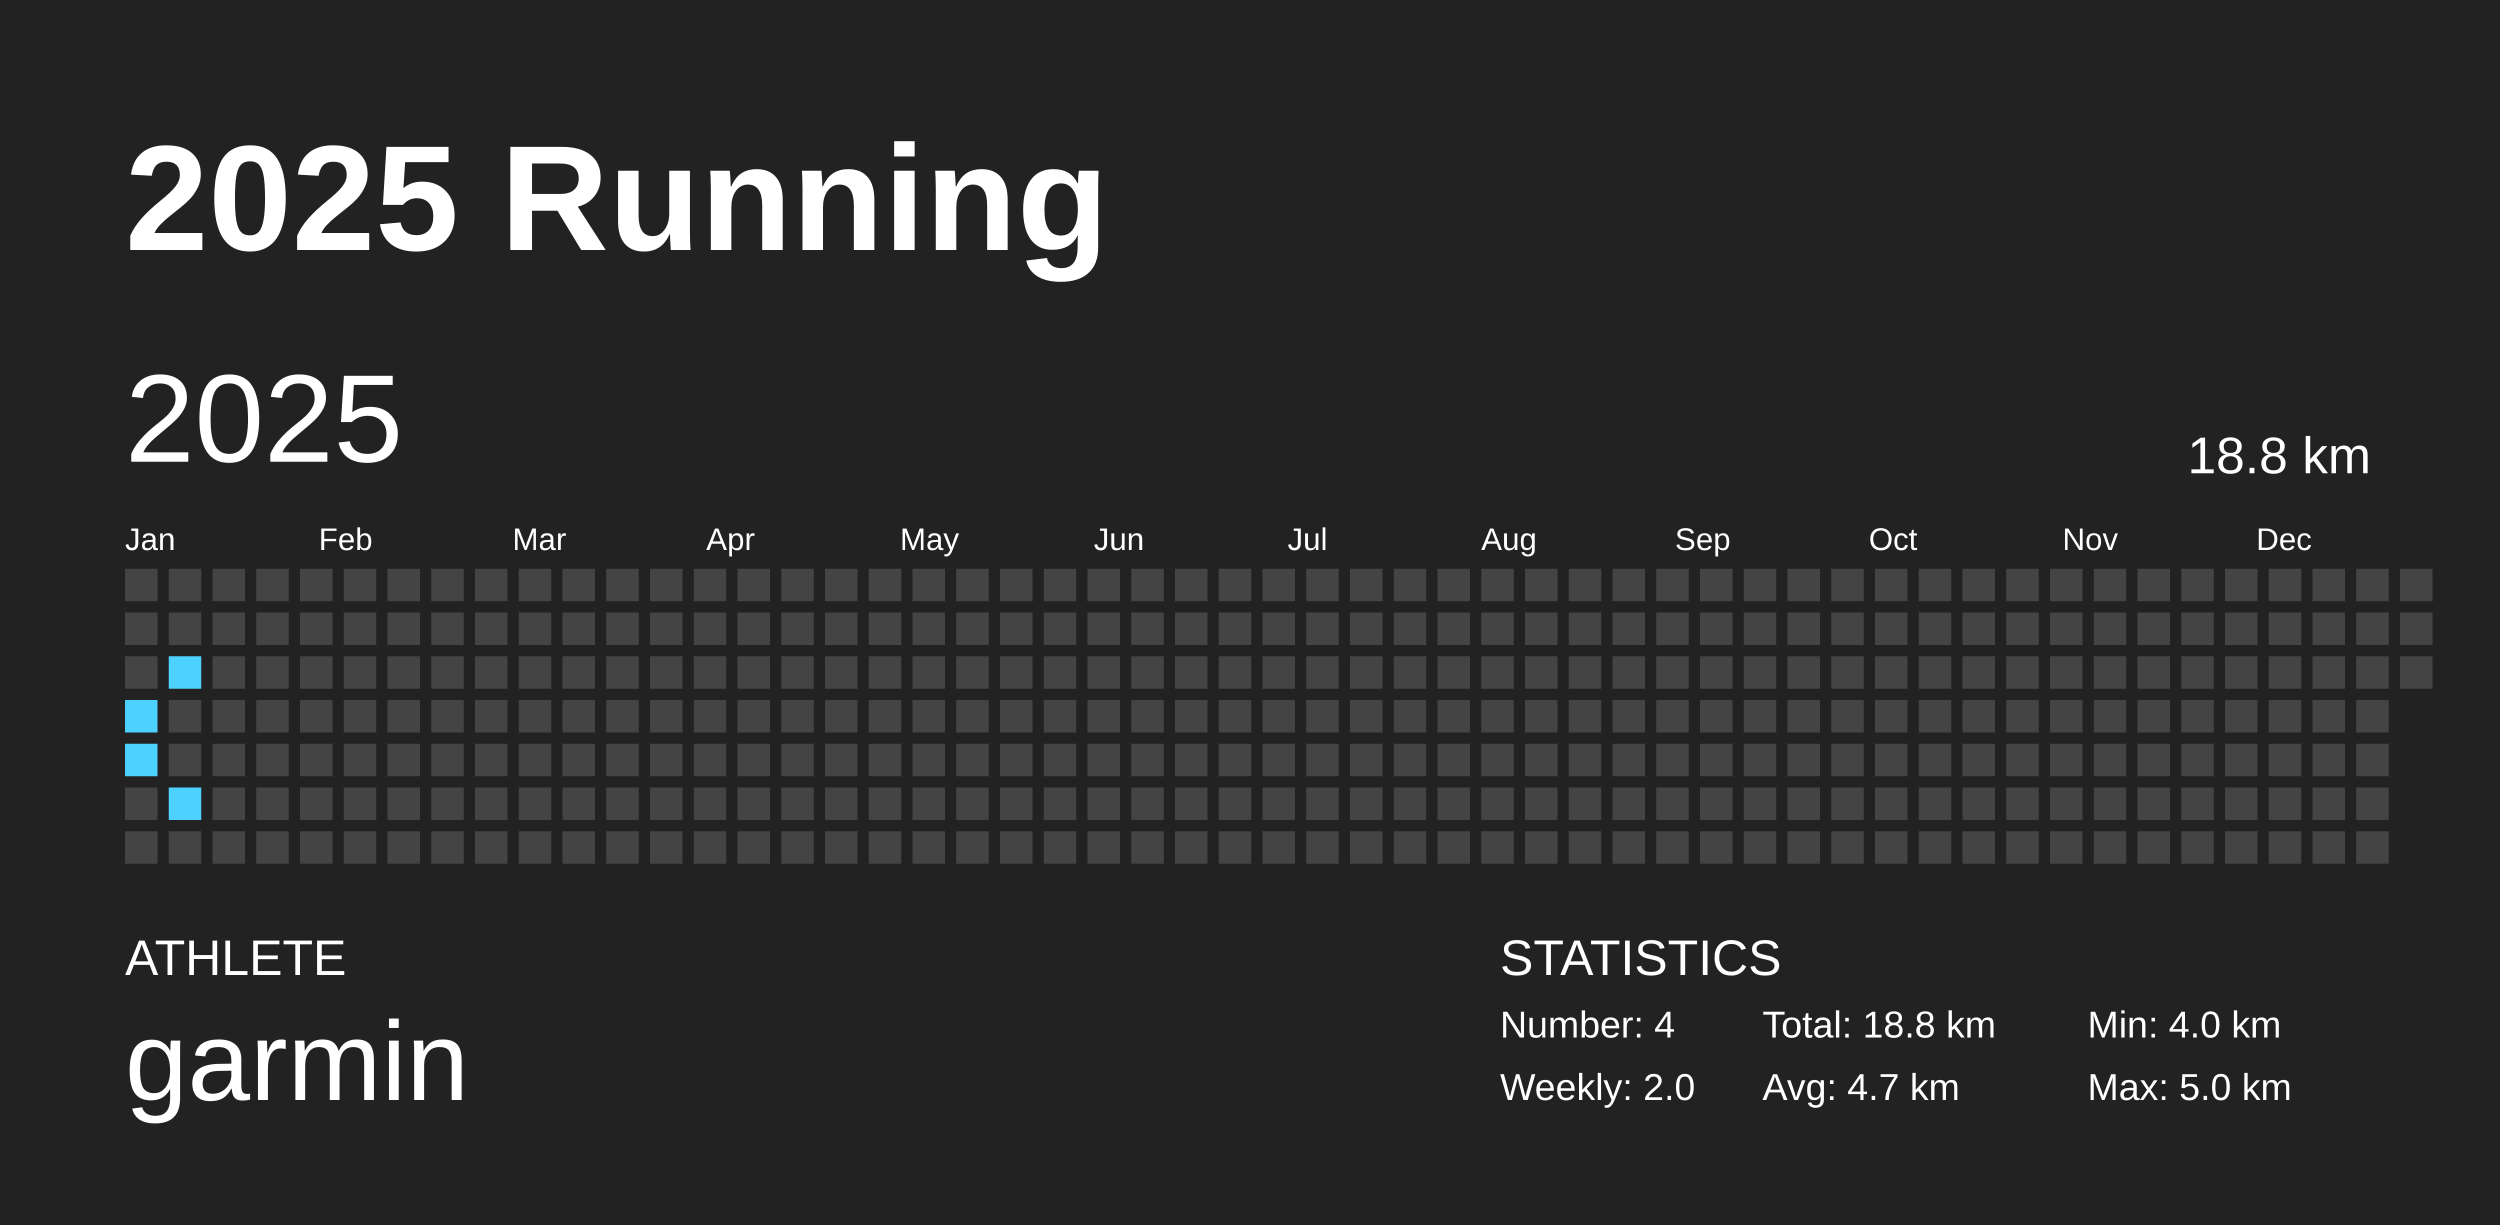
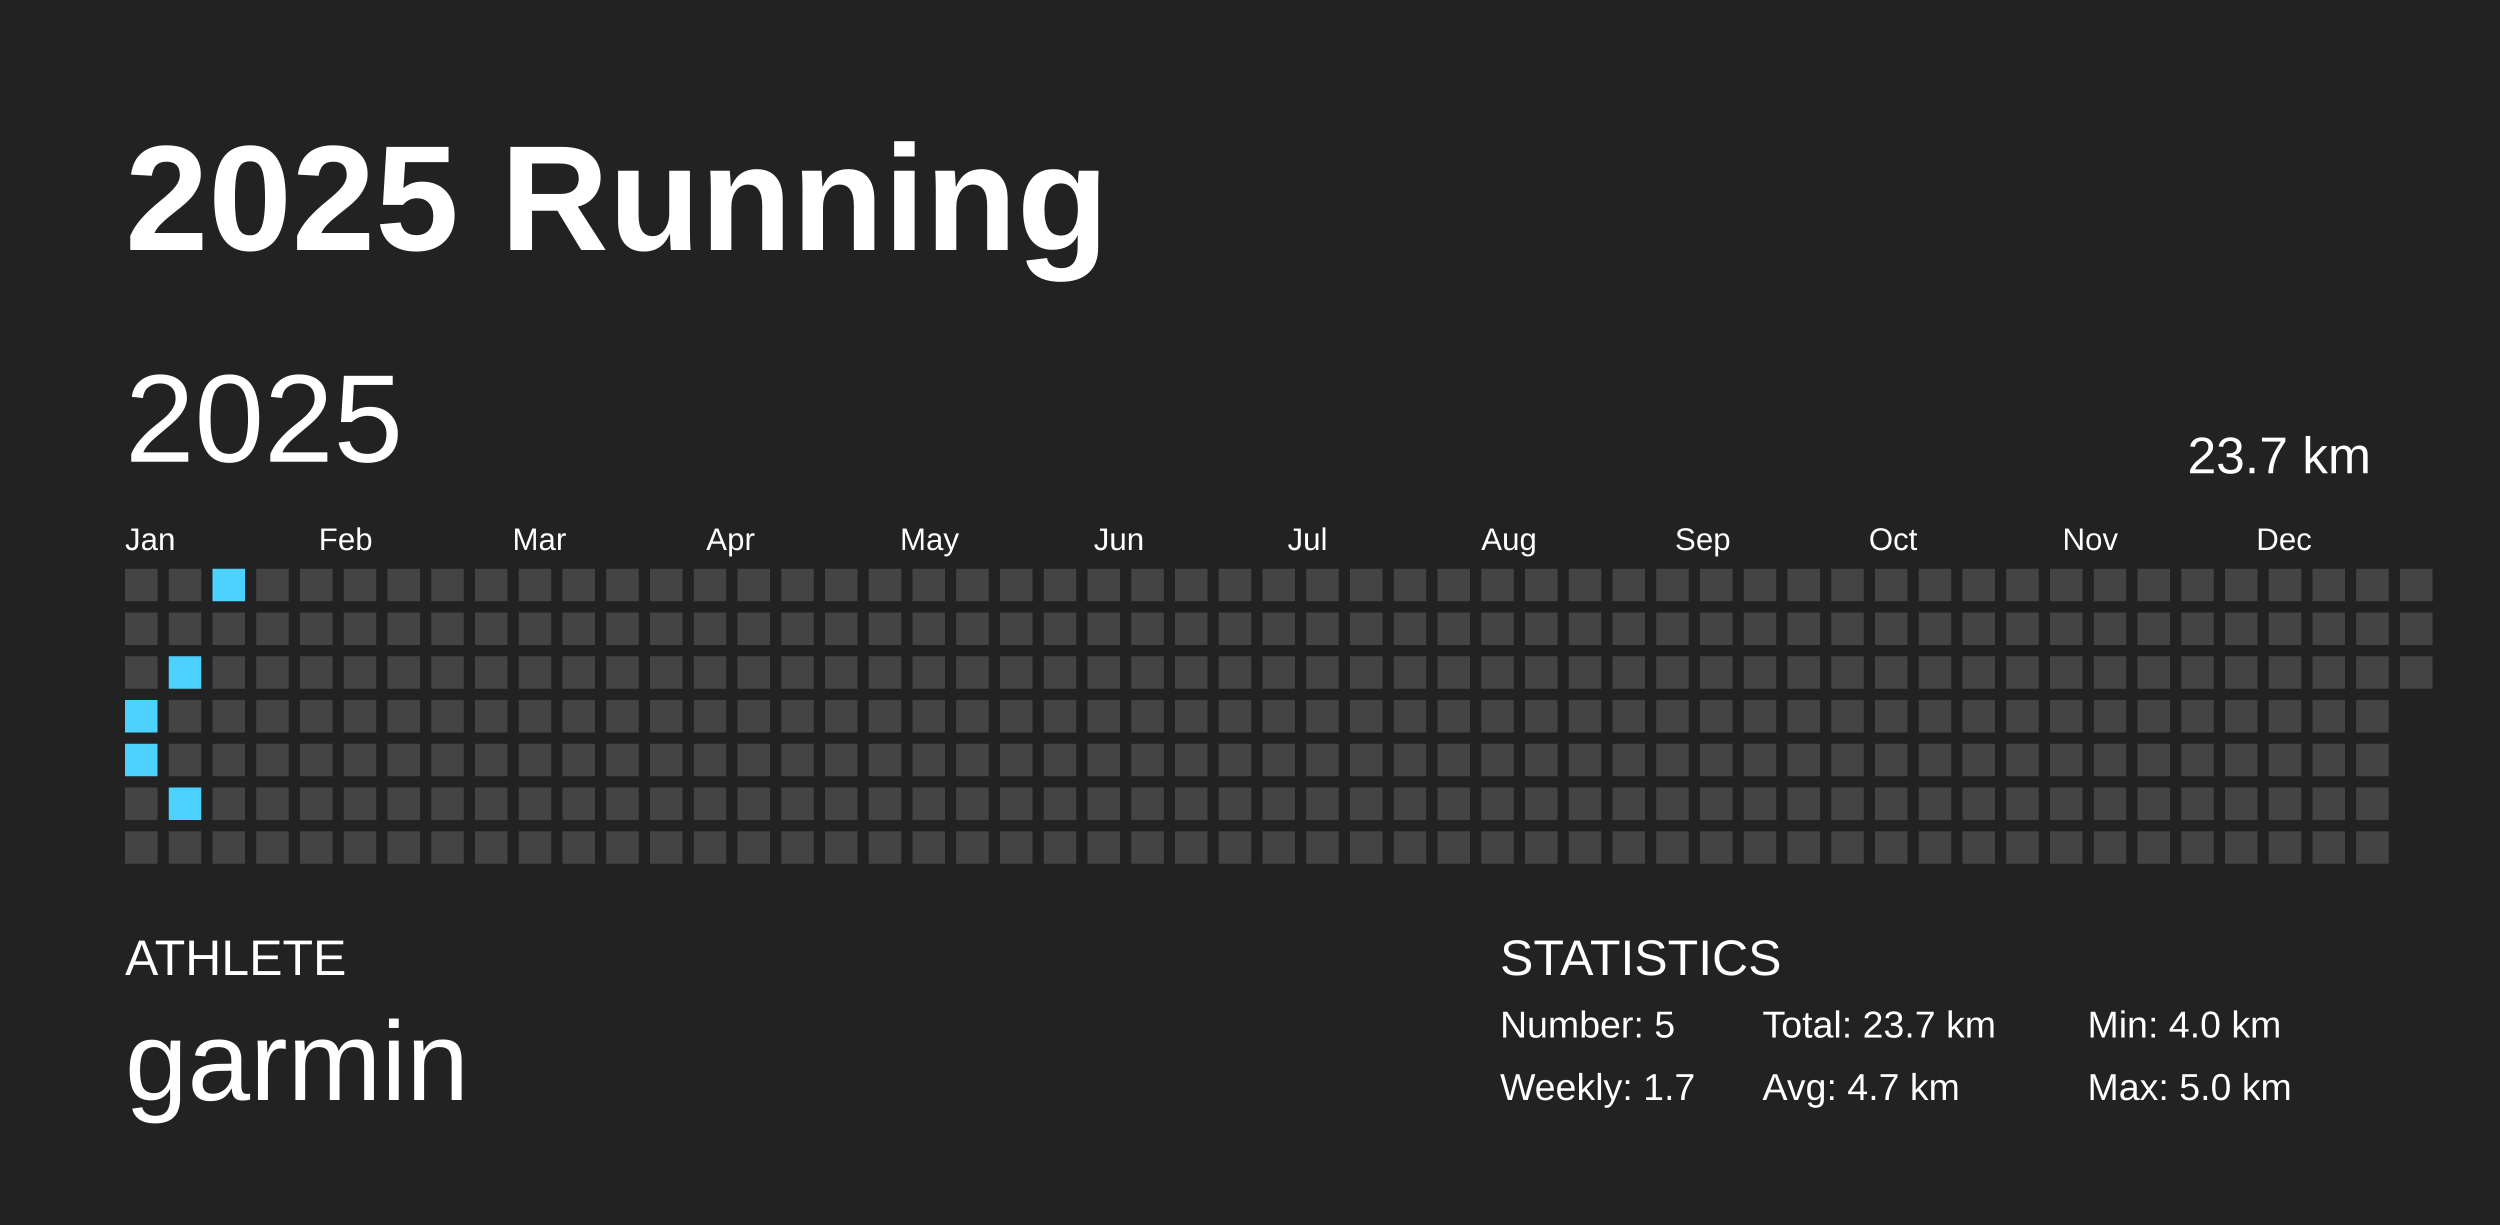
<svg xmlns="http://www.w3.org/2000/svg" baseProfile="full" height="98mm" version="1.1" viewBox="0,0,200,98" width="200mm">
  <defs />
  <rect fill="#222222" height="98" width="200" x="0" y="0" />
  <text fill="#FFFFFF" style="font-size:12px; font-family:Arial; font-weight:bold;" x="10" y="20">2025 Running</text>
  <text fill="#FFFFFF" style="font-size:4px; font-family:Arial" x="10" y="78">ATHLETE</text>
  <text fill="#FFFFFF" style="font-size:9px; font-family:Arial" x="10" y="88">garmin</text>
  <text fill="#FFFFFF" style="font-size:4px; font-family:Arial" x="120" y="78">STATISTICS</text>
-   <text fill="#FFFFFF" style="font-size:3px; font-family:Arial" x="120" y="83">Number: 4</text>
-   <text fill="#FFFFFF" style="font-size:3px; font-family:Arial" x="120" y="88">Weekly: 2.0</text>
-   <text fill="#FFFFFF" style="font-size:3px; font-family:Arial" x="141" y="83">Total: 18.8 km</text>
+   <text fill="#FFFFFF" style="font-size:3px; font-family:Arial" x="120" y="83">Number: 5</text>
+   <text fill="#FFFFFF" style="font-size:3px; font-family:Arial" x="120" y="88">Weekly: 1.7</text>
+   <text fill="#FFFFFF" style="font-size:3px; font-family:Arial" x="141" y="83">Total: 23.7 km</text>
  <text fill="#FFFFFF" style="font-size:3px; font-family:Arial" x="141" y="88">Avg: 4.7 km</text>
  <text fill="#FFFFFF" style="font-size:3px; font-family:Arial" x="167" y="83">Min: 4.0 km</text>
  <text fill="#FFFFFF" style="font-size:3px; font-family:Arial" x="167" y="88">Max: 5.0 km</text>
  <text dominant-baseline="hanging" fill="#FFFFFF" style="font-size:10.0px; font-family:Arial;" x="10" y="30">2025</text>
-   <text dominant-baseline="hanging" fill="#FFFFFF" style="font-size:4.125px; font-family:Arial;" x="175" y="35">18.8 km</text>
+   <text dominant-baseline="hanging" fill="#FFFFFF" style="font-size:4.125px; font-family:Arial;" x="175" y="35">23.7 km</text>
  <text fill="#FFFFFF" style="font-size:2.5px; font-family:Arial" x="10.0" y="44">Jan</text>
  <text fill="#FFFFFF" style="font-size:2.5px; font-family:Arial" x="25.5" y="44">Feb</text>
  <text fill="#FFFFFF" style="font-size:2.5px; font-family:Arial" x="41.0" y="44">Mar</text>
  <text fill="#FFFFFF" style="font-size:2.5px; font-family:Arial" x="56.5" y="44">Apr</text>
  <text fill="#FFFFFF" style="font-size:2.5px; font-family:Arial" x="72.0" y="44">May</text>
  <text fill="#FFFFFF" style="font-size:2.5px; font-family:Arial" x="87.5" y="44">Jun</text>
  <text fill="#FFFFFF" style="font-size:2.5px; font-family:Arial" x="103.0" y="44">Jul</text>
  <text fill="#FFFFFF" style="font-size:2.5px; font-family:Arial" x="118.5" y="44">Aug</text>
  <text fill="#FFFFFF" style="font-size:2.5px; font-family:Arial" x="134.0" y="44">Sep</text>
  <text fill="#FFFFFF" style="font-size:2.5px; font-family:Arial" x="149.5" y="44">Oct</text>
  <text fill="#FFFFFF" style="font-size:2.5px; font-family:Arial" x="165.0" y="44">Nov</text>
  <text fill="#FFFFFF" style="font-size:2.5px; font-family:Arial" x="180.5" y="44">Dec</text>
  <rect fill="#444444" height="2.6" width="2.6" x="10.0" y="45.5" />
  <rect fill="#444444" height="2.6" width="2.6" x="10.0" y="49.0" />
  <rect fill="#444444" height="2.6" width="2.6" x="10.0" y="52.5" />
  <rect fill="#4dd2ff" height="2.6" width="2.6" x="10.0" y="56.0" />
  <rect fill="#4dd2ff" height="2.6" width="2.6" x="10.0" y="59.5" />
  <rect fill="#444444" height="2.6" width="2.6" x="10.0" y="63.0" />
  <rect fill="#444444" height="2.6" width="2.6" x="10.0" y="66.5" />
  <rect fill="#444444" height="2.6" width="2.6" x="13.5" y="45.5" />
  <rect fill="#444444" height="2.6" width="2.6" x="13.5" y="49.0" />
  <rect fill="#4dd2ff" height="2.6" width="2.6" x="13.5" y="52.5" />
  <rect fill="#444444" height="2.6" width="2.6" x="13.5" y="56.0" />
  <rect fill="#444444" height="2.6" width="2.6" x="13.5" y="59.5" />
  <rect fill="#4dd2ff" height="2.6" width="2.6" x="13.5" y="63.0" />
  <rect fill="#444444" height="2.6" width="2.6" x="13.5" y="66.5" />
-   <rect fill="#444444" height="2.6" width="2.6" x="17.0" y="45.5" />
+   <rect fill="#4dd2ff" height="2.6" width="2.6" x="17.0" y="45.5" />
  <rect fill="#444444" height="2.6" width="2.6" x="17.0" y="49.0" />
  <rect fill="#444444" height="2.6" width="2.6" x="17.0" y="52.5" />
  <rect fill="#444444" height="2.6" width="2.6" x="17.0" y="56.0" />
  <rect fill="#444444" height="2.6" width="2.6" x="17.0" y="59.5" />
  <rect fill="#444444" height="2.6" width="2.6" x="17.0" y="63.0" />
  <rect fill="#444444" height="2.6" width="2.6" x="17.0" y="66.5" />
  <rect fill="#444444" height="2.6" width="2.6" x="20.5" y="45.5" />
  <rect fill="#444444" height="2.6" width="2.6" x="20.5" y="49.0" />
  <rect fill="#444444" height="2.6" width="2.6" x="20.5" y="52.5" />
  <rect fill="#444444" height="2.6" width="2.6" x="20.5" y="56.0" />
  <rect fill="#444444" height="2.6" width="2.6" x="20.5" y="59.5" />
  <rect fill="#444444" height="2.6" width="2.6" x="20.5" y="63.0" />
  <rect fill="#444444" height="2.6" width="2.6" x="20.5" y="66.5" />
  <rect fill="#444444" height="2.6" width="2.6" x="24.0" y="45.5" />
  <rect fill="#444444" height="2.6" width="2.6" x="24.0" y="49.0" />
  <rect fill="#444444" height="2.6" width="2.6" x="24.0" y="52.5" />
  <rect fill="#444444" height="2.6" width="2.6" x="24.0" y="56.0" />
  <rect fill="#444444" height="2.6" width="2.6" x="24.0" y="59.5" />
  <rect fill="#444444" height="2.6" width="2.6" x="24.0" y="63.0" />
  <rect fill="#444444" height="2.6" width="2.6" x="24.0" y="66.5" />
  <rect fill="#444444" height="2.6" width="2.6" x="27.5" y="45.5" />
  <rect fill="#444444" height="2.6" width="2.6" x="27.5" y="49.0" />
  <rect fill="#444444" height="2.6" width="2.6" x="27.5" y="52.5" />
  <rect fill="#444444" height="2.6" width="2.6" x="27.5" y="56.0" />
  <rect fill="#444444" height="2.6" width="2.6" x="27.5" y="59.5" />
  <rect fill="#444444" height="2.6" width="2.6" x="27.5" y="63.0" />
  <rect fill="#444444" height="2.6" width="2.6" x="27.5" y="66.5" />
  <rect fill="#444444" height="2.6" width="2.6" x="31.0" y="45.5" />
  <rect fill="#444444" height="2.6" width="2.6" x="31.0" y="49.0" />
  <rect fill="#444444" height="2.6" width="2.6" x="31.0" y="52.5" />
  <rect fill="#444444" height="2.6" width="2.6" x="31.0" y="56.0" />
  <rect fill="#444444" height="2.6" width="2.6" x="31.0" y="59.5" />
  <rect fill="#444444" height="2.6" width="2.6" x="31.0" y="63.0" />
  <rect fill="#444444" height="2.6" width="2.6" x="31.0" y="66.5" />
  <rect fill="#444444" height="2.6" width="2.6" x="34.5" y="45.5" />
  <rect fill="#444444" height="2.6" width="2.6" x="34.5" y="49.0" />
  <rect fill="#444444" height="2.6" width="2.6" x="34.5" y="52.5" />
  <rect fill="#444444" height="2.6" width="2.6" x="34.5" y="56.0" />
  <rect fill="#444444" height="2.6" width="2.6" x="34.5" y="59.5" />
  <rect fill="#444444" height="2.6" width="2.6" x="34.5" y="63.0" />
  <rect fill="#444444" height="2.6" width="2.6" x="34.5" y="66.5" />
  <rect fill="#444444" height="2.6" width="2.6" x="38.0" y="45.5" />
  <rect fill="#444444" height="2.6" width="2.6" x="38.0" y="49.0" />
  <rect fill="#444444" height="2.6" width="2.6" x="38.0" y="52.5" />
  <rect fill="#444444" height="2.6" width="2.6" x="38.0" y="56.0" />
  <rect fill="#444444" height="2.6" width="2.6" x="38.0" y="59.5" />
  <rect fill="#444444" height="2.6" width="2.6" x="38.0" y="63.0" />
  <rect fill="#444444" height="2.6" width="2.6" x="38.0" y="66.5" />
  <rect fill="#444444" height="2.6" width="2.6" x="41.5" y="45.5" />
  <rect fill="#444444" height="2.6" width="2.6" x="41.5" y="49.0" />
  <rect fill="#444444" height="2.6" width="2.6" x="41.5" y="52.5" />
  <rect fill="#444444" height="2.6" width="2.6" x="41.5" y="56.0" />
  <rect fill="#444444" height="2.6" width="2.6" x="41.5" y="59.5" />
  <rect fill="#444444" height="2.6" width="2.6" x="41.5" y="63.0" />
  <rect fill="#444444" height="2.6" width="2.6" x="41.5" y="66.5" />
  <rect fill="#444444" height="2.6" width="2.6" x="45.0" y="45.5" />
  <rect fill="#444444" height="2.6" width="2.6" x="45.0" y="49.0" />
  <rect fill="#444444" height="2.6" width="2.6" x="45.0" y="52.5" />
  <rect fill="#444444" height="2.6" width="2.6" x="45.0" y="56.0" />
  <rect fill="#444444" height="2.6" width="2.6" x="45.0" y="59.5" />
  <rect fill="#444444" height="2.6" width="2.6" x="45.0" y="63.0" />
  <rect fill="#444444" height="2.6" width="2.6" x="45.0" y="66.5" />
  <rect fill="#444444" height="2.6" width="2.6" x="48.5" y="45.5" />
  <rect fill="#444444" height="2.6" width="2.6" x="48.5" y="49.0" />
  <rect fill="#444444" height="2.6" width="2.6" x="48.5" y="52.5" />
  <rect fill="#444444" height="2.6" width="2.6" x="48.5" y="56.0" />
  <rect fill="#444444" height="2.6" width="2.6" x="48.5" y="59.5" />
  <rect fill="#444444" height="2.6" width="2.6" x="48.5" y="63.0" />
  <rect fill="#444444" height="2.6" width="2.6" x="48.5" y="66.5" />
  <rect fill="#444444" height="2.6" width="2.6" x="52.0" y="45.5" />
  <rect fill="#444444" height="2.6" width="2.6" x="52.0" y="49.0" />
  <rect fill="#444444" height="2.6" width="2.6" x="52.0" y="52.5" />
  <rect fill="#444444" height="2.6" width="2.6" x="52.0" y="56.0" />
  <rect fill="#444444" height="2.6" width="2.6" x="52.0" y="59.5" />
  <rect fill="#444444" height="2.6" width="2.6" x="52.0" y="63.0" />
  <rect fill="#444444" height="2.6" width="2.6" x="52.0" y="66.5" />
  <rect fill="#444444" height="2.6" width="2.6" x="55.5" y="45.5" />
  <rect fill="#444444" height="2.6" width="2.6" x="55.5" y="49.0" />
  <rect fill="#444444" height="2.6" width="2.6" x="55.5" y="52.5" />
  <rect fill="#444444" height="2.6" width="2.6" x="55.5" y="56.0" />
  <rect fill="#444444" height="2.6" width="2.6" x="55.5" y="59.5" />
  <rect fill="#444444" height="2.6" width="2.6" x="55.5" y="63.0" />
  <rect fill="#444444" height="2.6" width="2.6" x="55.5" y="66.5" />
  <rect fill="#444444" height="2.6" width="2.6" x="59.0" y="45.5" />
  <rect fill="#444444" height="2.6" width="2.6" x="59.0" y="49.0" />
  <rect fill="#444444" height="2.6" width="2.6" x="59.0" y="52.5" />
  <rect fill="#444444" height="2.6" width="2.6" x="59.0" y="56.0" />
  <rect fill="#444444" height="2.6" width="2.6" x="59.0" y="59.5" />
  <rect fill="#444444" height="2.6" width="2.6" x="59.0" y="63.0" />
  <rect fill="#444444" height="2.6" width="2.6" x="59.0" y="66.5" />
  <rect fill="#444444" height="2.6" width="2.6" x="62.5" y="45.5" />
  <rect fill="#444444" height="2.6" width="2.6" x="62.5" y="49.0" />
  <rect fill="#444444" height="2.6" width="2.6" x="62.5" y="52.5" />
  <rect fill="#444444" height="2.6" width="2.6" x="62.5" y="56.0" />
  <rect fill="#444444" height="2.6" width="2.6" x="62.5" y="59.5" />
  <rect fill="#444444" height="2.6" width="2.6" x="62.5" y="63.0" />
  <rect fill="#444444" height="2.6" width="2.6" x="62.5" y="66.5" />
  <rect fill="#444444" height="2.6" width="2.6" x="66.0" y="45.5" />
  <rect fill="#444444" height="2.6" width="2.6" x="66.0" y="49.0" />
  <rect fill="#444444" height="2.6" width="2.6" x="66.0" y="52.5" />
  <rect fill="#444444" height="2.6" width="2.6" x="66.0" y="56.0" />
  <rect fill="#444444" height="2.6" width="2.6" x="66.0" y="59.5" />
  <rect fill="#444444" height="2.6" width="2.6" x="66.0" y="63.0" />
  <rect fill="#444444" height="2.6" width="2.6" x="66.0" y="66.5" />
  <rect fill="#444444" height="2.6" width="2.6" x="69.5" y="45.5" />
  <rect fill="#444444" height="2.6" width="2.6" x="69.5" y="49.0" />
  <rect fill="#444444" height="2.6" width="2.6" x="69.5" y="52.5" />
  <rect fill="#444444" height="2.6" width="2.6" x="69.5" y="56.0" />
  <rect fill="#444444" height="2.6" width="2.6" x="69.5" y="59.5" />
  <rect fill="#444444" height="2.6" width="2.6" x="69.5" y="63.0" />
  <rect fill="#444444" height="2.6" width="2.6" x="69.5" y="66.5" />
  <rect fill="#444444" height="2.6" width="2.6" x="73.0" y="45.5" />
  <rect fill="#444444" height="2.6" width="2.6" x="73.0" y="49.0" />
  <rect fill="#444444" height="2.6" width="2.6" x="73.0" y="52.5" />
  <rect fill="#444444" height="2.6" width="2.6" x="73.0" y="56.0" />
  <rect fill="#444444" height="2.6" width="2.6" x="73.0" y="59.5" />
  <rect fill="#444444" height="2.6" width="2.6" x="73.0" y="63.0" />
  <rect fill="#444444" height="2.6" width="2.6" x="73.0" y="66.5" />
  <rect fill="#444444" height="2.6" width="2.6" x="76.5" y="45.5" />
  <rect fill="#444444" height="2.6" width="2.6" x="76.5" y="49.0" />
  <rect fill="#444444" height="2.6" width="2.6" x="76.5" y="52.5" />
  <rect fill="#444444" height="2.6" width="2.6" x="76.5" y="56.0" />
  <rect fill="#444444" height="2.6" width="2.6" x="76.5" y="59.5" />
  <rect fill="#444444" height="2.6" width="2.6" x="76.5" y="63.0" />
  <rect fill="#444444" height="2.6" width="2.6" x="76.5" y="66.5" />
  <rect fill="#444444" height="2.6" width="2.6" x="80.0" y="45.5" />
  <rect fill="#444444" height="2.6" width="2.6" x="80.0" y="49.0" />
  <rect fill="#444444" height="2.6" width="2.6" x="80.0" y="52.5" />
  <rect fill="#444444" height="2.6" width="2.6" x="80.0" y="56.0" />
  <rect fill="#444444" height="2.6" width="2.6" x="80.0" y="59.5" />
  <rect fill="#444444" height="2.6" width="2.6" x="80.0" y="63.0" />
  <rect fill="#444444" height="2.6" width="2.6" x="80.0" y="66.5" />
  <rect fill="#444444" height="2.6" width="2.6" x="83.5" y="45.5" />
  <rect fill="#444444" height="2.6" width="2.6" x="83.5" y="49.0" />
  <rect fill="#444444" height="2.6" width="2.6" x="83.5" y="52.5" />
  <rect fill="#444444" height="2.6" width="2.6" x="83.5" y="56.0" />
  <rect fill="#444444" height="2.6" width="2.6" x="83.5" y="59.5" />
  <rect fill="#444444" height="2.6" width="2.6" x="83.5" y="63.0" />
  <rect fill="#444444" height="2.6" width="2.6" x="83.5" y="66.5" />
  <rect fill="#444444" height="2.6" width="2.6" x="87.0" y="45.5" />
  <rect fill="#444444" height="2.6" width="2.6" x="87.0" y="49.0" />
  <rect fill="#444444" height="2.6" width="2.6" x="87.0" y="52.5" />
  <rect fill="#444444" height="2.6" width="2.6" x="87.0" y="56.0" />
  <rect fill="#444444" height="2.6" width="2.6" x="87.0" y="59.5" />
  <rect fill="#444444" height="2.6" width="2.6" x="87.0" y="63.0" />
  <rect fill="#444444" height="2.6" width="2.6" x="87.0" y="66.5" />
  <rect fill="#444444" height="2.6" width="2.6" x="90.5" y="45.5" />
  <rect fill="#444444" height="2.6" width="2.6" x="90.5" y="49.0" />
  <rect fill="#444444" height="2.6" width="2.6" x="90.5" y="52.5" />
  <rect fill="#444444" height="2.6" width="2.6" x="90.5" y="56.0" />
  <rect fill="#444444" height="2.6" width="2.6" x="90.5" y="59.5" />
  <rect fill="#444444" height="2.6" width="2.6" x="90.5" y="63.0" />
  <rect fill="#444444" height="2.6" width="2.6" x="90.5" y="66.5" />
  <rect fill="#444444" height="2.6" width="2.6" x="94.0" y="45.5" />
  <rect fill="#444444" height="2.6" width="2.6" x="94.0" y="49.0" />
  <rect fill="#444444" height="2.6" width="2.6" x="94.0" y="52.5" />
  <rect fill="#444444" height="2.6" width="2.6" x="94.0" y="56.0" />
  <rect fill="#444444" height="2.6" width="2.6" x="94.0" y="59.5" />
  <rect fill="#444444" height="2.6" width="2.6" x="94.0" y="63.0" />
  <rect fill="#444444" height="2.6" width="2.6" x="94.0" y="66.5" />
  <rect fill="#444444" height="2.6" width="2.6" x="97.5" y="45.5" />
  <rect fill="#444444" height="2.6" width="2.6" x="97.5" y="49.0" />
  <rect fill="#444444" height="2.6" width="2.6" x="97.5" y="52.5" />
  <rect fill="#444444" height="2.6" width="2.6" x="97.5" y="56.0" />
  <rect fill="#444444" height="2.6" width="2.6" x="97.5" y="59.5" />
  <rect fill="#444444" height="2.6" width="2.6" x="97.5" y="63.0" />
  <rect fill="#444444" height="2.6" width="2.6" x="97.5" y="66.5" />
  <rect fill="#444444" height="2.6" width="2.6" x="101.0" y="45.5" />
  <rect fill="#444444" height="2.6" width="2.6" x="101.0" y="49.0" />
  <rect fill="#444444" height="2.6" width="2.6" x="101.0" y="52.5" />
  <rect fill="#444444" height="2.6" width="2.6" x="101.0" y="56.0" />
  <rect fill="#444444" height="2.6" width="2.6" x="101.0" y="59.5" />
  <rect fill="#444444" height="2.6" width="2.6" x="101.0" y="63.0" />
  <rect fill="#444444" height="2.6" width="2.6" x="101.0" y="66.5" />
  <rect fill="#444444" height="2.6" width="2.6" x="104.5" y="45.5" />
  <rect fill="#444444" height="2.6" width="2.6" x="104.5" y="49.0" />
  <rect fill="#444444" height="2.6" width="2.6" x="104.5" y="52.5" />
  <rect fill="#444444" height="2.6" width="2.6" x="104.5" y="56.0" />
  <rect fill="#444444" height="2.6" width="2.6" x="104.5" y="59.5" />
  <rect fill="#444444" height="2.6" width="2.6" x="104.5" y="63.0" />
  <rect fill="#444444" height="2.6" width="2.6" x="104.5" y="66.5" />
  <rect fill="#444444" height="2.6" width="2.6" x="108.0" y="45.5" />
  <rect fill="#444444" height="2.6" width="2.6" x="108.0" y="49.0" />
  <rect fill="#444444" height="2.6" width="2.6" x="108.0" y="52.5" />
  <rect fill="#444444" height="2.6" width="2.6" x="108.0" y="56.0" />
  <rect fill="#444444" height="2.6" width="2.6" x="108.0" y="59.5" />
  <rect fill="#444444" height="2.6" width="2.6" x="108.0" y="63.0" />
  <rect fill="#444444" height="2.6" width="2.6" x="108.0" y="66.5" />
  <rect fill="#444444" height="2.6" width="2.6" x="111.5" y="45.5" />
  <rect fill="#444444" height="2.6" width="2.6" x="111.5" y="49.0" />
  <rect fill="#444444" height="2.6" width="2.6" x="111.5" y="52.5" />
  <rect fill="#444444" height="2.6" width="2.6" x="111.5" y="56.0" />
  <rect fill="#444444" height="2.6" width="2.6" x="111.5" y="59.5" />
  <rect fill="#444444" height="2.6" width="2.6" x="111.5" y="63.0" />
  <rect fill="#444444" height="2.6" width="2.6" x="111.5" y="66.5" />
  <rect fill="#444444" height="2.6" width="2.6" x="115.0" y="45.5" />
  <rect fill="#444444" height="2.6" width="2.6" x="115.0" y="49.0" />
  <rect fill="#444444" height="2.6" width="2.6" x="115.0" y="52.5" />
  <rect fill="#444444" height="2.6" width="2.6" x="115.0" y="56.0" />
  <rect fill="#444444" height="2.6" width="2.6" x="115.0" y="59.5" />
  <rect fill="#444444" height="2.6" width="2.6" x="115.0" y="63.0" />
  <rect fill="#444444" height="2.6" width="2.6" x="115.0" y="66.5" />
  <rect fill="#444444" height="2.6" width="2.6" x="118.5" y="45.5" />
  <rect fill="#444444" height="2.6" width="2.6" x="118.5" y="49.0" />
  <rect fill="#444444" height="2.6" width="2.6" x="118.5" y="52.5" />
  <rect fill="#444444" height="2.6" width="2.6" x="118.5" y="56.0" />
  <rect fill="#444444" height="2.6" width="2.6" x="118.5" y="59.5" />
  <rect fill="#444444" height="2.6" width="2.6" x="118.5" y="63.0" />
  <rect fill="#444444" height="2.6" width="2.6" x="118.5" y="66.5" />
  <rect fill="#444444" height="2.6" width="2.6" x="122.0" y="45.5" />
  <rect fill="#444444" height="2.6" width="2.6" x="122.0" y="49.0" />
  <rect fill="#444444" height="2.6" width="2.6" x="122.0" y="52.5" />
  <rect fill="#444444" height="2.6" width="2.6" x="122.0" y="56.0" />
  <rect fill="#444444" height="2.6" width="2.6" x="122.0" y="59.5" />
  <rect fill="#444444" height="2.6" width="2.6" x="122.0" y="63.0" />
  <rect fill="#444444" height="2.6" width="2.6" x="122.0" y="66.5" />
  <rect fill="#444444" height="2.6" width="2.6" x="125.5" y="45.5" />
  <rect fill="#444444" height="2.6" width="2.6" x="125.5" y="49.0" />
  <rect fill="#444444" height="2.6" width="2.6" x="125.5" y="52.5" />
  <rect fill="#444444" height="2.6" width="2.6" x="125.5" y="56.0" />
  <rect fill="#444444" height="2.6" width="2.6" x="125.5" y="59.5" />
  <rect fill="#444444" height="2.6" width="2.6" x="125.5" y="63.0" />
  <rect fill="#444444" height="2.6" width="2.6" x="125.5" y="66.5" />
  <rect fill="#444444" height="2.6" width="2.6" x="129.0" y="45.5" />
  <rect fill="#444444" height="2.6" width="2.6" x="129.0" y="49.0" />
  <rect fill="#444444" height="2.6" width="2.6" x="129.0" y="52.5" />
  <rect fill="#444444" height="2.6" width="2.6" x="129.0" y="56.0" />
  <rect fill="#444444" height="2.6" width="2.6" x="129.0" y="59.5" />
  <rect fill="#444444" height="2.6" width="2.6" x="129.0" y="63.0" />
  <rect fill="#444444" height="2.6" width="2.6" x="129.0" y="66.5" />
  <rect fill="#444444" height="2.6" width="2.6" x="132.5" y="45.5" />
  <rect fill="#444444" height="2.6" width="2.6" x="132.5" y="49.0" />
  <rect fill="#444444" height="2.6" width="2.6" x="132.5" y="52.5" />
  <rect fill="#444444" height="2.6" width="2.6" x="132.5" y="56.0" />
  <rect fill="#444444" height="2.6" width="2.6" x="132.5" y="59.5" />
  <rect fill="#444444" height="2.6" width="2.6" x="132.5" y="63.0" />
  <rect fill="#444444" height="2.6" width="2.6" x="132.5" y="66.5" />
  <rect fill="#444444" height="2.6" width="2.6" x="136.0" y="45.5" />
  <rect fill="#444444" height="2.6" width="2.6" x="136.0" y="49.0" />
  <rect fill="#444444" height="2.6" width="2.6" x="136.0" y="52.5" />
  <rect fill="#444444" height="2.6" width="2.6" x="136.0" y="56.0" />
  <rect fill="#444444" height="2.6" width="2.6" x="136.0" y="59.5" />
  <rect fill="#444444" height="2.6" width="2.6" x="136.0" y="63.0" />
  <rect fill="#444444" height="2.6" width="2.6" x="136.0" y="66.5" />
  <rect fill="#444444" height="2.6" width="2.6" x="139.5" y="45.5" />
  <rect fill="#444444" height="2.6" width="2.6" x="139.5" y="49.0" />
  <rect fill="#444444" height="2.6" width="2.6" x="139.5" y="52.5" />
  <rect fill="#444444" height="2.6" width="2.6" x="139.5" y="56.0" />
  <rect fill="#444444" height="2.6" width="2.6" x="139.5" y="59.5" />
  <rect fill="#444444" height="2.6" width="2.6" x="139.5" y="63.0" />
  <rect fill="#444444" height="2.6" width="2.6" x="139.5" y="66.5" />
  <rect fill="#444444" height="2.6" width="2.6" x="143.0" y="45.5" />
  <rect fill="#444444" height="2.6" width="2.6" x="143.0" y="49.0" />
  <rect fill="#444444" height="2.6" width="2.6" x="143.0" y="52.5" />
  <rect fill="#444444" height="2.6" width="2.6" x="143.0" y="56.0" />
  <rect fill="#444444" height="2.6" width="2.6" x="143.0" y="59.5" />
  <rect fill="#444444" height="2.6" width="2.6" x="143.0" y="63.0" />
  <rect fill="#444444" height="2.6" width="2.6" x="143.0" y="66.5" />
  <rect fill="#444444" height="2.6" width="2.6" x="146.5" y="45.5" />
  <rect fill="#444444" height="2.6" width="2.6" x="146.5" y="49.0" />
  <rect fill="#444444" height="2.6" width="2.6" x="146.5" y="52.5" />
  <rect fill="#444444" height="2.6" width="2.6" x="146.5" y="56.0" />
  <rect fill="#444444" height="2.6" width="2.6" x="146.5" y="59.5" />
  <rect fill="#444444" height="2.6" width="2.6" x="146.5" y="63.0" />
  <rect fill="#444444" height="2.6" width="2.6" x="146.5" y="66.5" />
  <rect fill="#444444" height="2.6" width="2.6" x="150.0" y="45.5" />
  <rect fill="#444444" height="2.6" width="2.6" x="150.0" y="49.0" />
  <rect fill="#444444" height="2.6" width="2.6" x="150.0" y="52.5" />
  <rect fill="#444444" height="2.6" width="2.6" x="150.0" y="56.0" />
  <rect fill="#444444" height="2.6" width="2.6" x="150.0" y="59.5" />
  <rect fill="#444444" height="2.6" width="2.6" x="150.0" y="63.0" />
  <rect fill="#444444" height="2.6" width="2.6" x="150.0" y="66.5" />
  <rect fill="#444444" height="2.6" width="2.6" x="153.5" y="45.5" />
  <rect fill="#444444" height="2.6" width="2.6" x="153.5" y="49.0" />
  <rect fill="#444444" height="2.6" width="2.6" x="153.5" y="52.5" />
  <rect fill="#444444" height="2.6" width="2.6" x="153.5" y="56.0" />
  <rect fill="#444444" height="2.6" width="2.6" x="153.5" y="59.5" />
  <rect fill="#444444" height="2.6" width="2.6" x="153.5" y="63.0" />
  <rect fill="#444444" height="2.6" width="2.6" x="153.5" y="66.5" />
  <rect fill="#444444" height="2.6" width="2.6" x="157.0" y="45.5" />
  <rect fill="#444444" height="2.6" width="2.6" x="157.0" y="49.0" />
  <rect fill="#444444" height="2.6" width="2.6" x="157.0" y="52.5" />
  <rect fill="#444444" height="2.6" width="2.6" x="157.0" y="56.0" />
  <rect fill="#444444" height="2.6" width="2.6" x="157.0" y="59.5" />
  <rect fill="#444444" height="2.6" width="2.6" x="157.0" y="63.0" />
  <rect fill="#444444" height="2.6" width="2.6" x="157.0" y="66.5" />
  <rect fill="#444444" height="2.6" width="2.6" x="160.5" y="45.5" />
  <rect fill="#444444" height="2.6" width="2.6" x="160.5" y="49.0" />
  <rect fill="#444444" height="2.6" width="2.6" x="160.5" y="52.5" />
  <rect fill="#444444" height="2.6" width="2.6" x="160.5" y="56.0" />
  <rect fill="#444444" height="2.6" width="2.6" x="160.5" y="59.5" />
  <rect fill="#444444" height="2.6" width="2.6" x="160.5" y="63.0" />
  <rect fill="#444444" height="2.6" width="2.6" x="160.5" y="66.5" />
  <rect fill="#444444" height="2.6" width="2.6" x="164.0" y="45.5" />
  <rect fill="#444444" height="2.6" width="2.6" x="164.0" y="49.0" />
  <rect fill="#444444" height="2.6" width="2.6" x="164.0" y="52.5" />
  <rect fill="#444444" height="2.6" width="2.6" x="164.0" y="56.0" />
  <rect fill="#444444" height="2.6" width="2.6" x="164.0" y="59.5" />
  <rect fill="#444444" height="2.6" width="2.6" x="164.0" y="63.0" />
  <rect fill="#444444" height="2.6" width="2.6" x="164.0" y="66.5" />
  <rect fill="#444444" height="2.6" width="2.6" x="167.5" y="45.5" />
  <rect fill="#444444" height="2.6" width="2.6" x="167.5" y="49.0" />
  <rect fill="#444444" height="2.6" width="2.6" x="167.5" y="52.5" />
  <rect fill="#444444" height="2.6" width="2.6" x="167.5" y="56.0" />
  <rect fill="#444444" height="2.6" width="2.6" x="167.5" y="59.5" />
  <rect fill="#444444" height="2.6" width="2.6" x="167.5" y="63.0" />
  <rect fill="#444444" height="2.6" width="2.6" x="167.5" y="66.5" />
  <rect fill="#444444" height="2.6" width="2.6" x="171.0" y="45.5" />
  <rect fill="#444444" height="2.6" width="2.6" x="171.0" y="49.0" />
  <rect fill="#444444" height="2.6" width="2.6" x="171.0" y="52.5" />
  <rect fill="#444444" height="2.6" width="2.6" x="171.0" y="56.0" />
  <rect fill="#444444" height="2.6" width="2.6" x="171.0" y="59.5" />
  <rect fill="#444444" height="2.6" width="2.6" x="171.0" y="63.0" />
  <rect fill="#444444" height="2.6" width="2.6" x="171.0" y="66.5" />
  <rect fill="#444444" height="2.6" width="2.6" x="174.5" y="45.5" />
  <rect fill="#444444" height="2.6" width="2.6" x="174.5" y="49.0" />
  <rect fill="#444444" height="2.6" width="2.6" x="174.5" y="52.5" />
  <rect fill="#444444" height="2.6" width="2.6" x="174.5" y="56.0" />
  <rect fill="#444444" height="2.6" width="2.6" x="174.5" y="59.5" />
  <rect fill="#444444" height="2.6" width="2.6" x="174.5" y="63.0" />
  <rect fill="#444444" height="2.6" width="2.6" x="174.5" y="66.5" />
  <rect fill="#444444" height="2.6" width="2.6" x="178.0" y="45.5" />
  <rect fill="#444444" height="2.6" width="2.6" x="178.0" y="49.0" />
  <rect fill="#444444" height="2.6" width="2.6" x="178.0" y="52.5" />
  <rect fill="#444444" height="2.6" width="2.6" x="178.0" y="56.0" />
  <rect fill="#444444" height="2.6" width="2.6" x="178.0" y="59.5" />
  <rect fill="#444444" height="2.6" width="2.6" x="178.0" y="63.0" />
  <rect fill="#444444" height="2.6" width="2.6" x="178.0" y="66.5" />
  <rect fill="#444444" height="2.6" width="2.6" x="181.5" y="45.5" />
  <rect fill="#444444" height="2.6" width="2.6" x="181.5" y="49.0" />
  <rect fill="#444444" height="2.6" width="2.6" x="181.5" y="52.5" />
  <rect fill="#444444" height="2.6" width="2.6" x="181.5" y="56.0" />
  <rect fill="#444444" height="2.6" width="2.6" x="181.5" y="59.5" />
  <rect fill="#444444" height="2.6" width="2.6" x="181.5" y="63.0" />
  <rect fill="#444444" height="2.6" width="2.6" x="181.5" y="66.5" />
  <rect fill="#444444" height="2.6" width="2.6" x="185.0" y="45.5" />
  <rect fill="#444444" height="2.6" width="2.6" x="185.0" y="49.0" />
  <rect fill="#444444" height="2.6" width="2.6" x="185.0" y="52.5" />
  <rect fill="#444444" height="2.6" width="2.6" x="185.0" y="56.0" />
  <rect fill="#444444" height="2.6" width="2.6" x="185.0" y="59.5" />
  <rect fill="#444444" height="2.6" width="2.6" x="185.0" y="63.0" />
  <rect fill="#444444" height="2.6" width="2.6" x="185.0" y="66.5" />
  <rect fill="#444444" height="2.6" width="2.6" x="188.5" y="45.5" />
  <rect fill="#444444" height="2.6" width="2.6" x="188.5" y="49.0" />
  <rect fill="#444444" height="2.6" width="2.6" x="188.5" y="52.5" />
  <rect fill="#444444" height="2.6" width="2.6" x="188.5" y="56.0" />
  <rect fill="#444444" height="2.6" width="2.6" x="188.5" y="59.5" />
  <rect fill="#444444" height="2.6" width="2.6" x="188.5" y="63.0" />
  <rect fill="#444444" height="2.6" width="2.6" x="188.5" y="66.5" />
  <rect fill="#444444" height="2.6" width="2.6" x="192.0" y="45.5" />
  <rect fill="#444444" height="2.6" width="2.6" x="192.0" y="49.0" />
  <rect fill="#444444" height="2.6" width="2.6" x="192.0" y="52.5" />
</svg>
